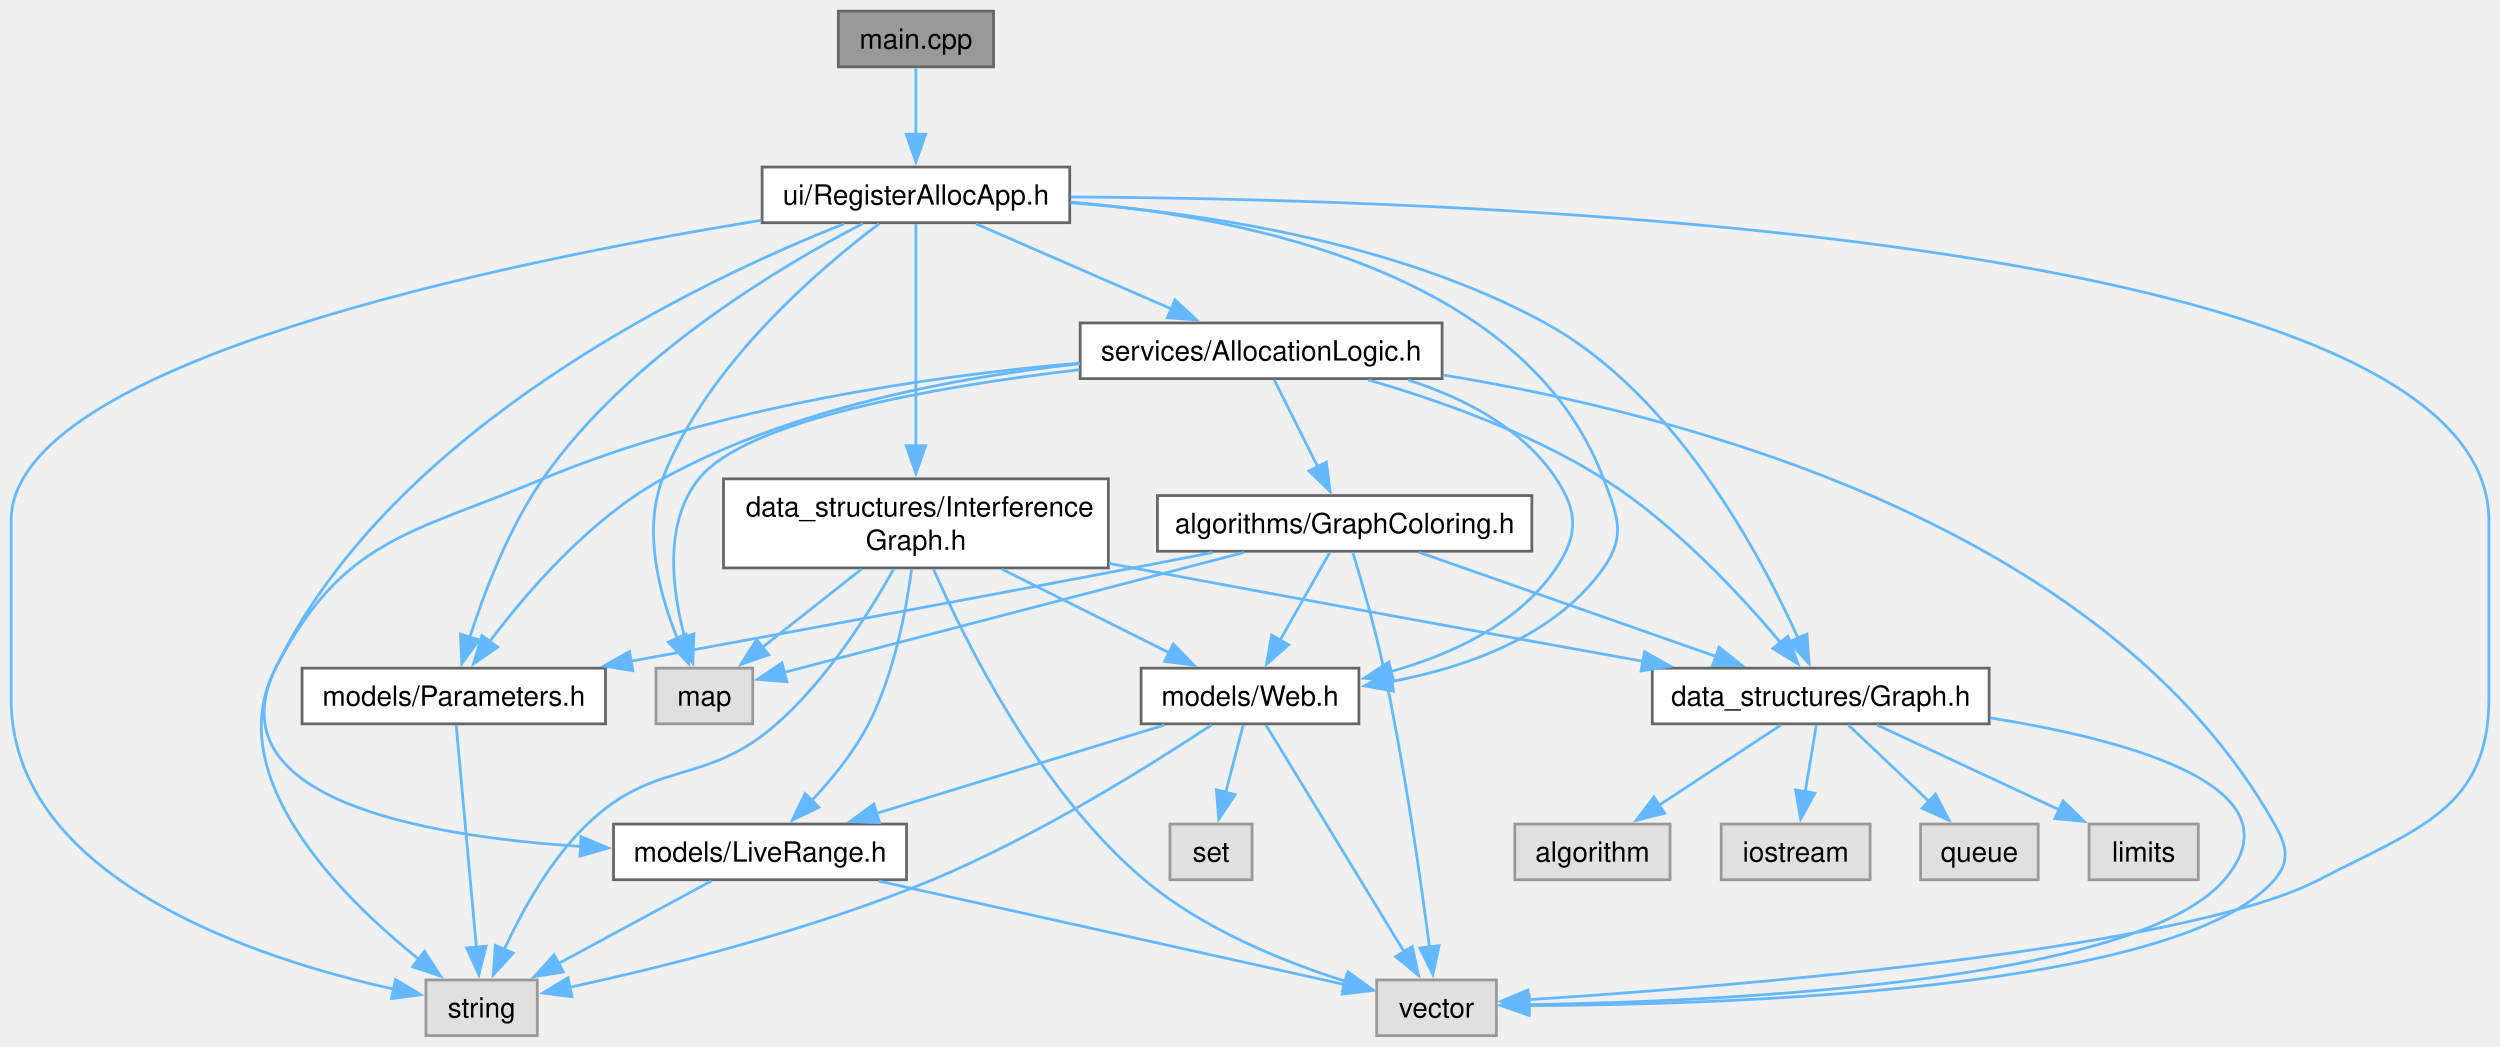
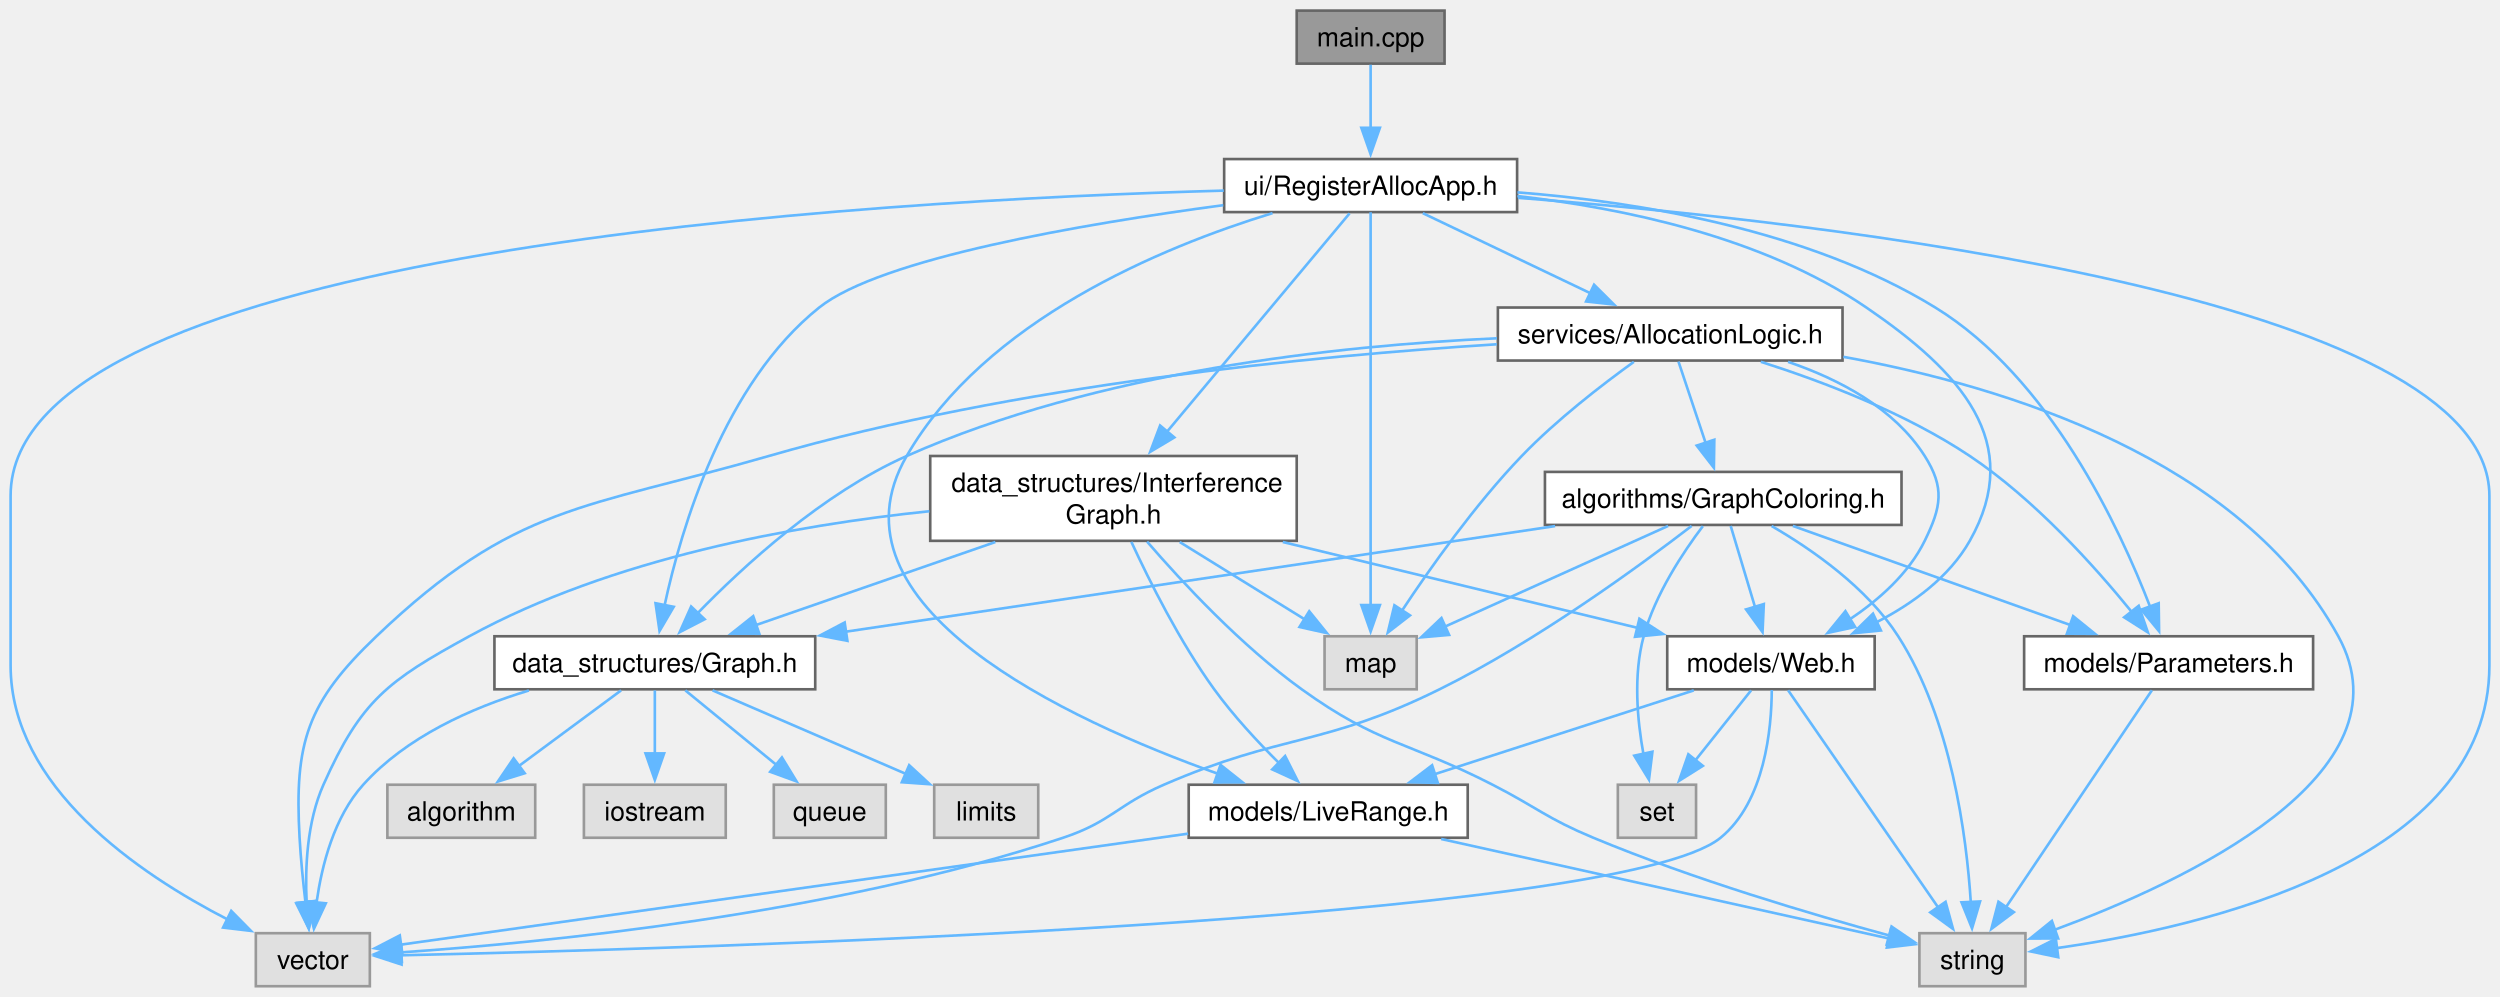
- <svg xmlns="http://www.w3.org/2000/svg" xmlns:xlink="http://www.w3.org/1999/xlink" width="898pt" height="376pt" viewBox="0.00 0.00 898.00 376.00">
+ <svg xmlns="http://www.w3.org/2000/svg" xmlns:xlink="http://www.w3.org/1999/xlink" width="943pt" height="376pt" viewBox="0.00 0.00 943.00 376.00">
  <g id="graph0" class="graph" transform="scale(1 1) rotate(0) translate(4 372)">
    <g id="Node000001" class="node">
      <g id="a_Node000001">
        <a xlink:title=" ">
-           <polygon fill="#999999" stroke="#666666" points="352.88,-368 297.12,-368 297.12,-348 352.88,-348 352.88,-368" />
-           <text text-anchor="middle" x="325" y="-354.5" font-family="Helvetica,sans-Serif" font-size="10.00">main.cpp</text>
+           <polygon fill="#999999" stroke="#666666" points="540.88,-368 485.12,-368 485.12,-348 540.88,-348 540.88,-368" />
+           <text text-anchor="middle" x="513" y="-354.5" font-family="Helvetica,sans-Serif" font-size="10.00">main.cpp</text>
        </a>
      </g>
    </g>
    <g id="Node000002" class="node">
      <g id="a_Node000002">
        <a xlink:href="RegisterAllocApp_8h.html" target="_top" xlink:title="Main application controller: CLI and batch-mode entry points.">
-           <polygon fill="white" stroke="#666666" points="380.25,-312 269.75,-312 269.75,-292 380.25,-292 380.25,-312" />
-           <text text-anchor="middle" x="325" y="-298.5" font-family="Helvetica,sans-Serif" font-size="10.00">ui/RegisterAllocApp.h</text>
+           <polygon fill="white" stroke="#666666" points="568.25,-312 457.75,-312 457.75,-292 568.25,-292 568.25,-312" />
+           <text text-anchor="middle" x="513" y="-298.5" font-family="Helvetica,sans-Serif" font-size="10.00">ui/RegisterAllocApp.h</text>
        </a>
      </g>
    </g>
    <g id="edge1_Node000001_Node000002" class="edge">
      <g id="a_edge1_Node000001_Node000002">
        <a xlink:title=" ">
-           <path fill="none" stroke="#63b8ff" d="M325,-347.59C325,-341.01 325,-331.96 325,-323.73" />
-           <polygon fill="#63b8ff" stroke="#63b8ff" points="328.5,-323.81 325,-313.81 321.5,-323.81 328.5,-323.81" />
+           <path fill="none" stroke="#63b8ff" d="M513,-347.59C513,-341.01 513,-331.96 513,-323.73" />
+           <polygon fill="#63b8ff" stroke="#63b8ff" points="516.5,-323.81 513,-313.81 509.5,-323.81 516.5,-323.81" />
        </a>
      </g>
    </g>
    <g id="Node000003" class="node">
      <g id="a_Node000003">
        <a xlink:title=" ">
-           <polygon fill="#e0e0e0" stroke="#999999" points="266.38,-132 231.62,-132 231.62,-112 266.38,-112 266.38,-132" />
-           <text text-anchor="middle" x="249" y="-118.5" font-family="Helvetica,sans-Serif" font-size="10.00">map</text>
+           <polygon fill="#e0e0e0" stroke="#999999" points="530.38,-132 495.62,-132 495.62,-112 530.38,-112 530.38,-132" />
+           <text text-anchor="middle" x="513" y="-118.5" font-family="Helvetica,sans-Serif" font-size="10.00">map</text>
        </a>
      </g>
    </g>
    <g id="edge2_Node000002_Node000003" class="edge">
      <g id="a_edge2_Node000002_Node000003">
        <a xlink:title=" ">
-           <path fill="none" stroke="#63b8ff" d="M311.84,-291.67C290.65,-275.73 249.74,-240.98 234,-200 226.77,-181.18 232.92,-158.37 239.39,-142.48" />
-           <polygon fill="#63b8ff" stroke="#63b8ff" points="242.44,-144.23 243.35,-133.68 236.06,-141.36 242.44,-144.23" />
+           <path fill="none" stroke="#63b8ff" d="M513,-291.93C513,-264.56 513,-182.31 513,-143.59" />
+           <polygon fill="#63b8ff" stroke="#63b8ff" points="516.5,-143.78 513,-133.78 509.5,-143.78 516.5,-143.78" />
        </a>
      </g>
    </g>
    <g id="Node000004" class="node">
      <g id="a_Node000004">
        <a xlink:title=" ">
-           <polygon fill="#e0e0e0" stroke="#999999" points="189,-20 149,-20 149,0 189,0 189,-20" />
-           <text text-anchor="middle" x="169" y="-6.5" font-family="Helvetica,sans-Serif" font-size="10.00">string</text>
+           <polygon fill="#e0e0e0" stroke="#999999" points="760,-20 720,-20 720,0 760,0 760,-20" />
+           <text text-anchor="middle" x="740" y="-6.5" font-family="Helvetica,sans-Serif" font-size="10.00">string</text>
        </a>
      </g>
    </g>
    <g id="edge3_Node000002_Node000004" class="edge">
      <g id="a_edge3_Node000002_Node000004">
        <a xlink:title=" ">
-           <path fill="none" stroke="#63b8ff" d="M269.5,-292.9C176.68,-277.77 0,-241.54 0,-185 0,-185 0,-185 0,-121 0,-56.16 88.47,-27.56 137.39,-16.71" />
-           <polygon fill="#63b8ff" stroke="#63b8ff" points="138.05,-20.14 147.13,-14.68 136.63,-13.29 138.05,-20.14" />
+           <path fill="none" stroke="#63b8ff" d="M568.6,-297.38C683.19,-288.41 935,-260.13 935,-185 935,-185 935,-185 935,-121 935,-46.95 827,-22.19 771.75,-14.37" />
+           <polygon fill="#63b8ff" stroke="#63b8ff" points="772.37,-10.93 762,-13.11 771.47,-17.87 772.37,-10.93" />
        </a>
      </g>
    </g>
    <g id="Node000005" class="node">
      <g id="a_Node000005">
        <a xlink:title=" ">
-           <polygon fill="#e0e0e0" stroke="#999999" points="533.5,-20 490.5,-20 490.5,0 533.5,0 533.5,-20" />
-           <text text-anchor="middle" x="512" y="-6.5" font-family="Helvetica,sans-Serif" font-size="10.00">vector</text>
+           <polygon fill="#e0e0e0" stroke="#999999" points="135.5,-20 92.5,-20 92.5,0 135.5,0 135.5,-20" />
+           <text text-anchor="middle" x="114" y="-6.5" font-family="Helvetica,sans-Serif" font-size="10.00">vector</text>
        </a>
      </g>
    </g>
    <g id="edge4_Node000002_Node000005" class="edge">
      <g id="a_edge4_Node000002_Node000005">
        <a xlink:title=" ">
-           <path fill="none" stroke="#63b8ff" d="M380.72,-301.26C523.26,-300.43 890,-288.27 890,-185 890,-185 890,-185 890,-121 890,-81.38 864.16,-74.26 829,-56 779.92,-30.51 615.61,-17.46 544.86,-12.91" />
-           <polygon fill="#63b8ff" stroke="#63b8ff" points="545.27,-9.43 535.07,-12.3 544.84,-16.41 545.27,-9.43" />
+           <path fill="none" stroke="#63b8ff" d="M457.61,-300.1C324.96,-296.45 0,-278.02 0,-185 0,-185 0,-185 0,-121 0,-75.14 48.37,-42.35 82.09,-25.06" />
+           <polygon fill="#63b8ff" stroke="#63b8ff" points="83.22,-28.41 90.66,-20.87 80.14,-22.12 83.22,-28.41" />
        </a>
      </g>
    </g>
    <g id="Node000006" class="node">
      <g id="a_Node000006">
        <a xlink:href="Graph_8h.html" target="_top" xlink:title=" ">
-           <polygon fill="white" stroke="#666666" points="710.5,-132 589.5,-132 589.5,-112 710.5,-112 710.5,-132" />
-           <text text-anchor="middle" x="650" y="-118.5" font-family="Helvetica,sans-Serif" font-size="10.00">data_structures/Graph.h</text>
+           <polygon fill="white" stroke="#666666" points="303.5,-132 182.5,-132 182.5,-112 303.5,-112 303.5,-132" />
+           <text text-anchor="middle" x="243" y="-118.5" font-family="Helvetica,sans-Serif" font-size="10.00">data_structures/Graph.h</text>
        </a>
      </g>
    </g>
    <g id="edge5_Node000002_Node000006" class="edge">
      <g id="a_edge5_Node000002_Node000006">
        <a xlink:title=" ">
-           <path fill="none" stroke="#63b8ff" d="M380.64,-299.15C428.43,-295.49 497.81,-285.06 551,-256 597.38,-230.66 628.16,-173.24 641.86,-142.8" />
-           <polygon fill="#63b8ff" stroke="#63b8ff" points="645.06,-144.21 645.81,-133.64 638.64,-141.44 645.06,-144.21" />
+           <path fill="none" stroke="#63b8ff" d="M457.43,-294.61C404.05,-287.49 328.17,-274.5 305,-256 269.12,-227.35 253.03,-173.11 246.65,-143.52" />
+           <polygon fill="#63b8ff" stroke="#63b8ff" points="250.13,-143.11 244.77,-133.98 243.27,-144.46 250.13,-143.11" />
        </a>
      </g>
    </g>
    <g id="Node000011" class="node">
      <g id="a_Node000011">
        <a xlink:href="InterferenceGraph_8h.html" target="_top" xlink:title="Builds live webs and the interference graph from parsed live ranges.">
-           <polygon fill="white" stroke="#666666" points="394.12,-200 255.88,-200 255.88,-168 394.12,-168 394.12,-200" />
-           <text text-anchor="start" x="263.88" y="-186.5" font-family="Helvetica,sans-Serif" font-size="10.00">data_structures/Interference</text>
-           <text text-anchor="middle" x="325" y="-174.5" font-family="Helvetica,sans-Serif" font-size="10.00">Graph.h</text>
+           <polygon fill="white" stroke="#666666" points="485.12,-200 346.88,-200 346.88,-168 485.12,-168 485.12,-200" />
+           <text text-anchor="start" x="354.88" y="-186.5" font-family="Helvetica,sans-Serif" font-size="10.00">data_structures/Interference</text>
+           <text text-anchor="middle" x="416" y="-174.5" font-family="Helvetica,sans-Serif" font-size="10.00">Graph.h</text>
        </a>
      </g>
    </g>
    <g id="edge11_Node000002_Node000011" class="edge">
      <g id="a_edge11_Node000002_Node000011">
        <a xlink:title=" ">
-           <path fill="none" stroke="#63b8ff" d="M325,-291.51C325,-274.3 325,-237.39 325,-211.88" />
-           <polygon fill="#63b8ff" stroke="#63b8ff" points="328.5,-211.93 325,-201.93 321.5,-211.93 328.5,-211.93" />
+           <path fill="none" stroke="#63b8ff" d="M505.06,-291.51C490.15,-273.68 457.54,-234.68 436.19,-209.15" />
+           <polygon fill="#63b8ff" stroke="#63b8ff" points="438.96,-207 429.86,-201.57 433.59,-211.49 438.96,-207" />
        </a>
      </g>
    </g>
    <g id="Node000012" class="node">
      <g id="a_Node000012">
        <a xlink:href="LiveRange_8h.html" target="_top" xlink:title="Data model for a single live range of a variable.">
-           <polygon fill="white" stroke="#666666" points="321.62,-76 216.38,-76 216.38,-56 321.62,-56 321.62,-76" />
-           <text text-anchor="middle" x="269" y="-62.5" font-family="Helvetica,sans-Serif" font-size="10.00">models/LiveRange.h</text>
+           <polygon fill="white" stroke="#666666" points="549.62,-76 444.38,-76 444.38,-56 549.62,-56 549.62,-76" />
+           <text text-anchor="middle" x="497" y="-62.5" font-family="Helvetica,sans-Serif" font-size="10.00">models/LiveRange.h</text>
        </a>
      </g>
    </g>
    <g id="edge24_Node000002_Node000012" class="edge">
      <g id="a_edge24_Node000002_Node000012">
        <a xlink:title=" ">
-           <path fill="none" stroke="#63b8ff" d="M299.2,-291.61C248.46,-271.53 136.99,-219.02 95,-132 72.57,-85.51 146.22,-71.74 204.57,-67.96" />
-           <polygon fill="#63b8ff" stroke="#63b8ff" points="204.7,-71.46 214.49,-67.41 204.31,-64.47 204.7,-71.46" />
+           <path fill="none" stroke="#63b8ff" d="M476,-291.61C434.02,-278.75 367.56,-251.19 338,-200 305.45,-143.64 398.24,-100.54 455.52,-80.09" />
+           <polygon fill="#63b8ff" stroke="#63b8ff" points="456.38,-83.49 464.68,-76.91 454.09,-76.88 456.38,-83.49" />
        </a>
      </g>
    </g>
    <g id="Node000013" class="node">
      <g id="a_Node000013">
        <a xlink:href="Web_8h.html" target="_top" xlink:title="Data model for a live web (merged live ranges of a variable).">
-           <polygon fill="white" stroke="#666666" points="484.12,-132 405.88,-132 405.88,-112 484.12,-112 484.12,-132" />
-           <text text-anchor="middle" x="445" y="-118.5" font-family="Helvetica,sans-Serif" font-size="10.00">models/Web.h</text>
+           <polygon fill="white" stroke="#666666" points="703.12,-132 624.88,-132 624.88,-112 703.12,-112 703.12,-132" />
+           <text text-anchor="middle" x="664" y="-118.5" font-family="Helvetica,sans-Serif" font-size="10.00">models/Web.h</text>
        </a>
      </g>
    </g>
    <g id="edge27_Node000002_Node000013" class="edge">
      <g id="a_edge27_Node000002_Node000013">
        <a xlink:title=" ">
-           <path fill="none" stroke="#63b8ff" d="M380.52,-299.42C444.47,-294.07 544.3,-273.73 572,-200 577,-186.69 580.21,-179.62 572,-168 554.74,-143.57 523.03,-132.32 495.62,-127.17" />
-           <polygon fill="#63b8ff" stroke="#63b8ff" points="496.51,-123.77 486.07,-125.62 495.38,-130.68 496.51,-123.77" />
+           <path fill="none" stroke="#63b8ff" d="M568.35,-298.04C607.97,-293.59 660.98,-282.65 700,-256 735.32,-231.87 760.08,-205.23 739,-168 731.25,-154.31 717.49,-144.33 703.85,-137.3" />
+           <polygon fill="#63b8ff" stroke="#63b8ff" points="705.47,-134.19 694.92,-133.13 702.5,-140.53 705.47,-134.19" />
        </a>
      </g>
    </g>
    <g id="Node000015" class="node">
      <g id="a_Node000015">
        <a xlink:href="Parameters_8h.html" target="_top" xlink:title="Configuration parameters parsed from the registers/config input file.">
-           <polygon fill="white" stroke="#666666" points="213.5,-132 104.5,-132 104.5,-112 213.5,-112 213.5,-132" />
-           <text text-anchor="middle" x="159" y="-118.5" font-family="Helvetica,sans-Serif" font-size="10.00">models/Parameters.h</text>
+           <polygon fill="white" stroke="#666666" points="868.5,-132 759.5,-132 759.5,-112 868.5,-112 868.5,-132" />
+           <text text-anchor="middle" x="814" y="-118.5" font-family="Helvetica,sans-Serif" font-size="10.00">models/Parameters.h</text>
        </a>
      </g>
    </g>
    <g id="edge25_Node000002_Node000015" class="edge">
      <g id="a_edge25_Node000002_Node000015">
        <a xlink:title=" ">
-           <path fill="none" stroke="#63b8ff" d="M305.94,-291.73C276.81,-276.59 221.4,-243.79 191,-200 178.76,-182.37 169.97,-159.35 164.73,-143.08" />
-           <polygon fill="#63b8ff" stroke="#63b8ff" points="168.11,-142.17 161.86,-133.61 161.41,-144.2 168.11,-142.17" />
+           <path fill="none" stroke="#63b8ff" d="M568.38,-299.44C613.74,-295.89 678.02,-285.49 726,-256 769.11,-229.51 795.51,-173.07 807.1,-142.93" />
+           <polygon fill="#63b8ff" stroke="#63b8ff" points="810.26,-144.47 810.41,-133.88 803.69,-142.06 810.26,-144.47" />
        </a>
      </g>
    </g>
    <g id="Node000016" class="node">
      <g id="a_Node000016">
        <a xlink:href="AllocationLogic_8h.html" target="_top" xlink:title="Orchestration layer: runs the selected algorithm and writes output.">
-           <polygon fill="white" stroke="#666666" points="514,-256 384,-256 384,-236 514,-236 514,-256" />
-           <text text-anchor="middle" x="449" y="-242.5" font-family="Helvetica,sans-Serif" font-size="10.00">services/AllocationLogic.h</text>
+           <polygon fill="white" stroke="#666666" points="691,-256 561,-256 561,-236 691,-236 691,-256" />
+           <text text-anchor="middle" x="626" y="-242.5" font-family="Helvetica,sans-Serif" font-size="10.00">services/AllocationLogic.h</text>
        </a>
      </g>
    </g>
    <g id="edge28_Node000002_Node000016" class="edge">
      <g id="a_edge28_Node000002_Node000016">
        <a xlink:title=" ">
-           <path fill="none" stroke="#63b8ff" d="M346.6,-291.59C365.95,-283.17 394.6,-270.69 416.68,-261.07" />
-           <polygon fill="#63b8ff" stroke="#63b8ff" points="418.07,-264.29 425.84,-257.08 415.28,-257.87 418.07,-264.29" />
+           <path fill="none" stroke="#63b8ff" d="M532.68,-291.59C550.16,-283.24 575.95,-270.92 596,-261.34" />
+           <polygon fill="#63b8ff" stroke="#63b8ff" points="597.28,-264.6 604.8,-257.13 594.27,-258.29 597.28,-264.6" />
        </a>
      </g>
    </g>
    <g id="edge7_Node000006_Node000005" class="edge">
      <g id="a_edge7_Node000006_Node000005">
        <a xlink:title=" ">
-           <path fill="none" stroke="#63b8ff" d="M710.9,-114.14C762.21,-105.93 823.12,-88.94 795,-56 763.16,-18.7 612.5,-12.16 544.93,-11.13" />
-           <polygon fill="#63b8ff" stroke="#63b8ff" points="545.26,-7.63 535.21,-11.01 545.17,-14.63 545.26,-7.63" />
+           <path fill="none" stroke="#63b8ff" d="M195.5,-111.55C173.73,-104.97 149.23,-94.01 133,-76 122.03,-63.83 117.38,-45.65 115.41,-31.61" />
+           <polygon fill="#63b8ff" stroke="#63b8ff" points="118.89,-31.27 114.41,-21.67 111.93,-31.98 118.89,-31.27" />
        </a>
      </g>
    </g>
    <g id="Node000007" class="node">
      <g id="a_Node000007">
        <a xlink:title=" ">
-           <polygon fill="#e0e0e0" stroke="#999999" points="667.75,-76 614.25,-76 614.25,-56 667.75,-56 667.75,-76" />
-           <text text-anchor="middle" x="641" y="-62.5" font-family="Helvetica,sans-Serif" font-size="10.00">iostream</text>
+           <polygon fill="#e0e0e0" stroke="#999999" points="269.75,-76 216.25,-76 216.25,-56 269.75,-56 269.75,-76" />
+           <text text-anchor="middle" x="243" y="-62.5" font-family="Helvetica,sans-Serif" font-size="10.00">iostream</text>
        </a>
      </g>
    </g>
    <g id="edge6_Node000006_Node000007" class="edge">
      <g id="a_edge6_Node000006_Node000007">
        <a xlink:title=" ">
-           <path fill="none" stroke="#63b8ff" d="M648.43,-111.59C647.32,-104.93 645.79,-95.75 644.41,-87.44" />
-           <polygon fill="#63b8ff" stroke="#63b8ff" points="647.89,-87.08 642.8,-77.79 640.99,-88.23 647.89,-87.08" />
+           <path fill="none" stroke="#63b8ff" d="M243,-111.59C243,-105.01 243,-95.96 243,-87.73" />
+           <polygon fill="#63b8ff" stroke="#63b8ff" points="246.5,-87.81 243,-77.81 239.5,-87.81 246.5,-87.81" />
        </a>
      </g>
    </g>
    <g id="Node000008" class="node">
      <g id="a_Node000008">
        <a xlink:title=" ">
-           <polygon fill="#e0e0e0" stroke="#999999" points="728.12,-76 685.88,-76 685.88,-56 728.12,-56 728.12,-76" />
-           <text text-anchor="middle" x="707" y="-62.5" font-family="Helvetica,sans-Serif" font-size="10.00">queue</text>
+           <polygon fill="#e0e0e0" stroke="#999999" points="330.12,-76 287.88,-76 287.88,-56 330.12,-56 330.12,-76" />
+           <text text-anchor="middle" x="309" y="-62.5" font-family="Helvetica,sans-Serif" font-size="10.00">queue</text>
        </a>
      </g>
    </g>
    <g id="edge8_Node000006_Node000008" class="edge">
      <g id="a_edge8_Node000006_Node000008">
        <a xlink:title=" ">
-           <path fill="none" stroke="#63b8ff" d="M659.93,-111.59C667.94,-104.01 679.42,-93.13 689.03,-84.02" />
-           <polygon fill="#63b8ff" stroke="#63b8ff" points="691.23,-86.76 696.09,-77.34 686.42,-81.68 691.23,-86.76" />
+           <path fill="none" stroke="#63b8ff" d="M254.5,-111.59C263.96,-103.85 277.6,-92.69 288.87,-83.47" />
+           <polygon fill="#63b8ff" stroke="#63b8ff" points="290.94,-86.3 296.46,-77.26 286.51,-80.88 290.94,-86.3" />
        </a>
      </g>
    </g>
    <g id="Node000009" class="node">
      <g id="a_Node000009">
        <a xlink:title=" ">
-           <polygon fill="#e0e0e0" stroke="#999999" points="785.62,-76 746.38,-76 746.38,-56 785.62,-56 785.62,-76" />
-           <text text-anchor="middle" x="766" y="-62.5" font-family="Helvetica,sans-Serif" font-size="10.00">limits</text>
+           <polygon fill="#e0e0e0" stroke="#999999" points="387.62,-76 348.38,-76 348.38,-56 387.62,-56 387.62,-76" />
+           <text text-anchor="middle" x="368" y="-62.5" font-family="Helvetica,sans-Serif" font-size="10.00">limits</text>
        </a>
      </g>
    </g>
    <g id="edge9_Node000006_Node000009" class="edge">
      <g id="a_edge9_Node000006_Node000009">
        <a xlink:title=" ">
-           <path fill="none" stroke="#63b8ff" d="M670.21,-111.59C688.34,-103.15 715.19,-90.65 735.86,-81.03" />
-           <polygon fill="#63b8ff" stroke="#63b8ff" points="737.07,-84.33 744.65,-76.94 734.11,-77.98 737.07,-84.33" />
+           <path fill="none" stroke="#63b8ff" d="M264.77,-111.59C284.97,-102.87 315.22,-89.8 337.76,-80.06" />
+           <polygon fill="#63b8ff" stroke="#63b8ff" points="338.94,-83.37 346.73,-76.19 336.17,-76.94 338.94,-83.37" />
        </a>
      </g>
    </g>
    <g id="Node000010" class="node">
      <g id="a_Node000010">
        <a xlink:title=" ">
-           <polygon fill="#e0e0e0" stroke="#999999" points="595.88,-76 540.12,-76 540.12,-56 595.88,-56 595.88,-76" />
-           <text text-anchor="middle" x="568" y="-62.5" font-family="Helvetica,sans-Serif" font-size="10.00">algorithm</text>
+           <polygon fill="#e0e0e0" stroke="#999999" points="197.88,-76 142.12,-76 142.12,-56 197.88,-56 197.88,-76" />
+           <text text-anchor="middle" x="170" y="-62.5" font-family="Helvetica,sans-Serif" font-size="10.00">algorithm</text>
        </a>
      </g>
    </g>
    <g id="edge10_Node000006_Node000010" class="edge">
      <g id="a_edge10_Node000006_Node000010">
        <a xlink:title=" ">
-           <path fill="none" stroke="#63b8ff" d="M635.72,-111.59C623.56,-103.59 605.86,-91.93 591.6,-82.54" />
-           <polygon fill="#63b8ff" stroke="#63b8ff" points="593.94,-79.89 583.66,-77.31 590.09,-85.73 593.94,-79.89" />
+           <path fill="none" stroke="#63b8ff" d="M230.28,-111.59C219.61,-103.7 204.12,-92.24 191.52,-82.92" />
+           <polygon fill="#63b8ff" stroke="#63b8ff" points="193.91,-80.33 183.79,-77.2 189.74,-85.96 193.91,-80.33" />
        </a>
      </g>
    </g>
    <g id="edge12_Node000011_Node000003" class="edge">
      <g id="a_edge12_Node000011_Node000003">
        <a xlink:title=" ">
-           <path fill="none" stroke="#63b8ff" d="M305.43,-167.55C294.54,-158.95 281,-148.26 269.9,-139.5" />
-           <polygon fill="#63b8ff" stroke="#63b8ff" points="272.12,-136.8 262.1,-133.35 267.78,-142.29 272.12,-136.8" />
+           <path fill="none" stroke="#63b8ff" d="M440.98,-167.55C455.43,-158.61 473.57,-147.39 488.02,-138.45" />
+           <polygon fill="#63b8ff" stroke="#63b8ff" points="489.84,-141.44 496.5,-133.2 486.16,-135.49 489.84,-141.44" />
        </a>
      </g>
    </g>
    <g id="edge13_Node000011_Node000004" class="edge">
      <g id="a_edge13_Node000011_Node000004">
        <a xlink:title=" ">
-           <path fill="none" stroke="#63b8ff" d="M316.98,-167.55C308.3,-151.99 293.22,-128.04 275,-112 249.34,-89.4 231.68,-99.67 207,-76 193.73,-63.28 183.57,-44.92 177.11,-30.96" />
-           <polygon fill="#63b8ff" stroke="#63b8ff" points="180.36,-29.65 173.17,-21.87 173.94,-32.43 180.36,-29.65" />
+           <path fill="none" stroke="#63b8ff" d="M428.67,-167.7C442.02,-152.26 464.23,-128.41 487,-112 516.02,-91.08 527.17,-92.33 559,-76 575.98,-67.29 579.38,-63.34 597,-56 634.54,-40.36 679.53,-27.05 708.89,-19.05" />
+           <polygon fill="#63b8ff" stroke="#63b8ff" points="709.49,-22.51 718.24,-16.54 707.67,-15.75 709.49,-22.51" />
        </a>
      </g>
    </g>
    <g id="edge14_Node000011_Node000005" class="edge">
      <g id="a_edge14_Node000011_Node000005">
        <a xlink:title=" ">
-           <path fill="none" stroke="#63b8ff" d="M331.3,-167.62C342.75,-141.4 369.3,-87.83 407,-56 428.03,-38.24 457.13,-26.51 479.36,-19.49" />
-           <polygon fill="#63b8ff" stroke="#63b8ff" points="480.24,-22.88 488.83,-16.68 478.24,-16.17 480.24,-22.88" />
+           <path fill="none" stroke="#63b8ff" d="M346.57,-179.17C295.83,-173.9 226.79,-161.43 173,-132 142.4,-115.26 132.19,-107.87 118,-76 111.8,-62.07 111.02,-44.77 111.67,-31.52" />
+           <polygon fill="#63b8ff" stroke="#63b8ff" points="115.14,-32.07 112.48,-21.81 108.16,-31.49 115.14,-32.07" />
        </a>
      </g>
    </g>
    <g id="edge15_Node000011_Node000006" class="edge">
      <g id="a_edge15_Node000011_Node000006">
        <a xlink:title=" ">
-           <path fill="none" stroke="#63b8ff" d="M394.32,-169.63C397.25,-169.08 400.15,-168.53 403,-168 465.2,-156.35 536.3,-143.44 586.19,-134.45" />
-           <polygon fill="#63b8ff" stroke="#63b8ff" points="586.74,-137.91 595.96,-132.69 585.5,-131.02 586.74,-137.91" />
+           <path fill="none" stroke="#63b8ff" d="M371.45,-167.55C343.5,-157.86 307.85,-145.49 281.2,-136.25" />
+           <polygon fill="#63b8ff" stroke="#63b8ff" points="282.41,-132.96 271.81,-132.99 280.11,-139.58 282.41,-132.96" />
        </a>
      </g>
    </g>
    <g id="edge16_Node000011_Node000012" class="edge">
      <g id="a_edge16_Node000011_Node000012">
        <a xlink:title=" ">
-           <path fill="none" stroke="#63b8ff" d="M323.46,-167.58C321.48,-152.68 317.15,-129.81 308,-112 302.78,-101.84 294.81,-92.08 287.43,-84.25" />
-           <polygon fill="#63b8ff" stroke="#63b8ff" points="290.13,-82.01 280.59,-77.4 285.18,-86.95 290.13,-82.01" />
+           <path fill="none" stroke="#63b8ff" d="M422.74,-167.62C429.6,-152.74 441.04,-129.89 454,-112 461.17,-102.1 470.4,-92.17 478.46,-84.16" />
+           <polygon fill="#63b8ff" stroke="#63b8ff" points="480.74,-86.83 485.52,-77.37 475.89,-81.78 480.74,-86.83" />
        </a>
      </g>
    </g>
    <g id="edge19_Node000011_Node000013" class="edge">
      <g id="a_edge19_Node000011_Node000013">
        <a xlink:title=" ">
-           <path fill="none" stroke="#63b8ff" d="M355.9,-167.55C374.39,-158.3 397.75,-146.63 415.9,-137.55" />
-           <polygon fill="#63b8ff" stroke="#63b8ff" points="417.45,-140.69 424.83,-133.08 414.32,-134.43 417.45,-140.69" />
+           <path fill="none" stroke="#63b8ff" d="M479.87,-167.55C521.53,-157.47 575.16,-144.49 613.78,-135.15" />
+           <polygon fill="#63b8ff" stroke="#63b8ff" points="614.38,-138.61 623.28,-132.85 612.73,-131.8 614.38,-138.61" />
        </a>
      </g>
    </g>
    <g id="edge17_Node000012_Node000004" class="edge">
      <g id="a_edge17_Node000012_Node000004">
        <a xlink:title=" ">
-           <path fill="none" stroke="#63b8ff" d="M251.58,-55.59C236.33,-47.36 213.92,-35.26 196.29,-25.74" />
-           <polygon fill="#63b8ff" stroke="#63b8ff" points="198.35,-22.87 187.89,-21.2 195.02,-29.03 198.35,-22.87" />
+           <path fill="none" stroke="#63b8ff" d="M539.61,-55.53C587.88,-44.8 665.43,-27.57 708.53,-17.99" />
+           <polygon fill="#63b8ff" stroke="#63b8ff" points="709.24,-21.42 718.25,-15.83 707.73,-14.59 709.24,-21.42" />
        </a>
      </g>
    </g>
    <g id="edge18_Node000012_Node000005" class="edge">
      <g id="a_edge18_Node000012_Node000005">
        <a xlink:title=" ">
-           <path fill="none" stroke="#63b8ff" d="M311.61,-55.53C359.36,-44.92 435.76,-27.94 479.13,-18.31" />
-           <polygon fill="#63b8ff" stroke="#63b8ff" points="479.69,-21.76 488.7,-16.18 478.18,-14.93 479.69,-21.76" />
+           <path fill="none" stroke="#63b8ff" d="M444.15,-57.55C363.81,-46.22 213.3,-25 146.91,-15.64" />
+           <polygon fill="#63b8ff" stroke="#63b8ff" points="147.78,-12.23 137.39,-14.3 146.8,-19.16 147.78,-12.23" />
        </a>
      </g>
    </g>
    <g id="edge20_Node000013_Node000004" class="edge">
      <g id="a_edge20_Node000013_Node000004">
        <a xlink:title=" ">
-           <path fill="none" stroke="#63b8ff" d="M431.18,-111.61C410.29,-97.78 369.07,-71.85 331,-56 287.13,-37.73 233.54,-24.5 200.33,-17.29" />
-           <polygon fill="#63b8ff" stroke="#63b8ff" points="201.48,-13.95 190.97,-15.3 200.03,-20.8 201.48,-13.95" />
+           <path fill="none" stroke="#63b8ff" d="M670.48,-111.62C682.99,-93.52 710.67,-53.45 727.08,-29.7" />
+           <polygon fill="#63b8ff" stroke="#63b8ff" points="729.87,-31.82 732.68,-21.6 724.11,-27.84 729.87,-31.82" />
        </a>
      </g>
    </g>
    <g id="edge22_Node000013_Node000005" class="edge">
      <g id="a_edge22_Node000013_Node000005">
        <a xlink:title=" ">
-           <path fill="none" stroke="#63b8ff" d="M450.71,-111.62C461.69,-93.6 485.92,-53.81 500.41,-30.02" />
-           <polygon fill="#63b8ff" stroke="#63b8ff" points="503.3,-32.01 505.51,-21.65 497.32,-28.37 503.3,-32.01" />
+           <path fill="none" stroke="#63b8ff" d="M664.31,-111.72C664.24,-97.28 661.75,-69.69 645,-56 606.47,-24.49 257.54,-14.16 147.25,-11.66" />
+           <polygon fill="#63b8ff" stroke="#63b8ff" points="147.47,-8.17 137.4,-11.45 147.32,-15.17 147.47,-8.17" />
        </a>
      </g>
    </g>
    <g id="edge23_Node000013_Node000012" class="edge">
      <g id="a_edge23_Node000013_Node000012">
        <a xlink:title=" ">
-           <path fill="none" stroke="#63b8ff" d="M414.34,-111.59C385.62,-102.78 342.47,-89.54 310.64,-79.78" />
-           <polygon fill="#63b8ff" stroke="#63b8ff" points="311.93,-76.51 301.34,-76.92 309.88,-83.2 311.93,-76.51" />
+           <path fill="none" stroke="#63b8ff" d="M634.91,-111.59C607.78,-102.82 567.07,-89.66 536.91,-79.9" />
+           <polygon fill="#63b8ff" stroke="#63b8ff" points="538.35,-76.69 527.76,-76.95 536.19,-83.35 538.35,-76.69" />
        </a>
      </g>
    </g>
    <g id="Node000014" class="node">
      <g id="a_Node000014">
        <a xlink:title=" ">
-           <polygon fill="#e0e0e0" stroke="#999999" points="445.75,-76 416.25,-76 416.25,-56 445.75,-56 445.75,-76" />
-           <text text-anchor="middle" x="431" y="-62.5" font-family="Helvetica,sans-Serif" font-size="10.00">set</text>
+           <polygon fill="#e0e0e0" stroke="#999999" points="635.75,-76 606.25,-76 606.25,-56 635.75,-56 635.75,-76" />
+           <text text-anchor="middle" x="621" y="-62.5" font-family="Helvetica,sans-Serif" font-size="10.00">set</text>
        </a>
      </g>
    </g>
    <g id="edge21_Node000013_Node000014" class="edge">
      <g id="a_edge21_Node000013_Node000014">
        <a xlink:title=" ">
-           <path fill="none" stroke="#63b8ff" d="M442.56,-111.59C440.83,-104.93 438.45,-95.75 436.3,-87.44" />
-           <polygon fill="#63b8ff" stroke="#63b8ff" points="439.69,-86.56 433.79,-77.76 432.91,-88.32 439.69,-86.56" />
+           <path fill="none" stroke="#63b8ff" d="M656.51,-111.59C650.71,-104.32 642.51,-94.02 635.45,-85.15" />
+           <polygon fill="#63b8ff" stroke="#63b8ff" points="638.31,-83.12 629.35,-77.48 632.84,-87.49 638.31,-83.12" />
        </a>
      </g>
    </g>
    <g id="edge26_Node000015_Node000004" class="edge">
      <g id="a_edge26_Node000015_Node000004">
        <a xlink:title=" ">
-           <path fill="none" stroke="#63b8ff" d="M159.85,-111.62C161.45,-94.01 164.95,-55.59 167.12,-31.65" />
-           <polygon fill="#63b8ff" stroke="#63b8ff" points="170.59,-32.14 168.01,-21.86 163.62,-31.5 170.59,-32.14" />
+           <path fill="none" stroke="#63b8ff" d="M807.69,-111.62C795.51,-93.52 768.56,-53.45 752.58,-29.7" />
+           <polygon fill="#63b8ff" stroke="#63b8ff" points="755.62,-27.95 747.14,-21.61 749.82,-31.86 755.62,-27.95" />
        </a>
      </g>
    </g>
    <g id="edge29_Node000016_Node000003" class="edge">
      <g id="a_edge29_Node000016_Node000003">
        <a xlink:title=" ">
-           <path fill="none" stroke="#63b8ff" d="M383.75,-239.21C331.42,-233.06 264,-221.2 247,-200 234.35,-184.22 237.35,-160.2 241.92,-143.19" />
-           <polygon fill="#63b8ff" stroke="#63b8ff" points="245.24,-144.29 244.87,-133.71 238.56,-142.21 245.24,-144.29" />
+           <path fill="none" stroke="#63b8ff" d="M612.29,-235.52C600.42,-226.97 583.14,-213.67 570,-200 552.42,-181.7 535.54,-157.86 524.78,-141.59" />
+           <polygon fill="#63b8ff" stroke="#63b8ff" points="527.84,-139.88 519.47,-133.39 521.97,-143.69 527.84,-139.88" />
        </a>
      </g>
    </g>
    <g id="edge30_Node000016_Node000004" class="edge">
      <g id="a_edge30_Node000016_Node000004">
        <a xlink:title=" ">
-           <path fill="none" stroke="#63b8ff" d="M383.7,-241.59C330.17,-236.94 253.33,-225.95 191,-200 142.73,-179.9 119.02,-178.44 95,-132 74.98,-93.29 118.02,-50.27 146.48,-27.4" />
-           <polygon fill="#63b8ff" stroke="#63b8ff" points="148.5,-30.26 154.27,-21.38 144.22,-24.73 148.5,-30.26" />
+           <path fill="none" stroke="#63b8ff" d="M691.31,-237.4C752.97,-226.23 841.29,-198.82 878,-132 906.68,-79.79 819.89,-39.31 770.97,-21.27" />
+           <polygon fill="#63b8ff" stroke="#63b8ff" points="772.32,-18.03 761.73,-17.97 769.97,-24.63 772.32,-18.03" />
        </a>
      </g>
    </g>
    <g id="edge31_Node000016_Node000005" class="edge">
      <g id="a_edge31_Node000016_Node000005">
        <a xlink:title=" ">
-           <path fill="none" stroke="#63b8ff" d="M514.26,-237.32C601.54,-223.05 752.32,-183.36 813,-76 817.37,-68.26 818.8,-62.73 813,-56 778.69,-16.17 615.85,-11.07 545.03,-10.78" />
-           <polygon fill="#63b8ff" stroke="#63b8ff" points="545.22,-7.28 535.22,-10.77 545.22,-14.28 545.22,-7.28" />
-         </a>
-       </g>
-     </g>
-     <g id="edge38_Node000016_Node000006" class="edge">
-       <g id="a_edge38_Node000016_Node000006">
-         <a xlink:title=" ">
-           <path fill="none" stroke="#63b8ff" d="M487.52,-235.52C512.8,-228.22 545.88,-216.55 572,-200 597.5,-183.84 621.34,-158.15 635.8,-140.93" />
-           <polygon fill="#63b8ff" stroke="#63b8ff" points="638.23,-143.49 641.85,-133.53 632.81,-139.06 638.23,-143.49" />
-         </a>
-       </g>
-     </g>
-     <g id="edge40_Node000016_Node000013" class="edge">
-       <g id="a_edge40_Node000016_Node000013">
-         <a xlink:title=" ">
-           <path fill="none" stroke="#63b8ff" d="M501.82,-235.5C521.97,-229.03 542.97,-218.17 555,-200 562.85,-188.14 562.93,-179.81 555,-168 541.62,-148.07 517.68,-136.96 495.55,-130.77" />
-           <polygon fill="#63b8ff" stroke="#63b8ff" points="496.56,-127.42 486.01,-128.4 494.87,-134.21 496.56,-127.42" />
-         </a>
-       </g>
-     </g>
-     <g id="edge39_Node000016_Node000015" class="edge">
-       <g id="a_edge39_Node000016_Node000015">
-         <a xlink:title=" ">
-           <path fill="none" stroke="#63b8ff" d="M383.95,-241.34C339.42,-236.52 280.29,-225.43 234,-200 207.9,-185.66 185.2,-159.28 171.8,-141.44" />
-           <polygon fill="#63b8ff" stroke="#63b8ff" points="174.78,-139.58 166.08,-133.54 169.11,-143.69 174.78,-139.58" />
+           <path fill="none" stroke="#63b8ff" d="M560.59,-242.14C491.24,-237.77 379.1,-226.89 286,-200 216.45,-179.92 190.38,-181.97 138,-132 111.84,-107.05 107,-92.1 109,-56 109.45,-47.96 110.34,-39.15 111.24,-31.47" />
+           <polygon fill="#63b8ff" stroke="#63b8ff" points="114.68,-32.15 112.47,-21.78 107.74,-31.26 114.68,-32.15" />
+         </a>
+       </g>
+     </g>
+     <g id="edge40_Node000016_Node000006" class="edge">
+       <g id="a_edge40_Node000016_Node000006">
+         <a xlink:title=" ">
+           <path fill="none" stroke="#63b8ff" d="M560.65,-244.4C500.43,-241.66 409.8,-231.9 338,-200 306.32,-185.93 276.41,-158.48 258.89,-140.45" />
+           <polygon fill="#63b8ff" stroke="#63b8ff" points="261.79,-138.42 252.38,-133.55 256.7,-143.22 261.79,-138.42" />
+         </a>
+       </g>
+     </g>
+     <g id="edge42_Node000016_Node000013" class="edge">
+       <g id="a_edge42_Node000016_Node000013">
+         <a xlink:title=" ">
+           <path fill="none" stroke="#63b8ff" d="M670.45,-235.51C689.76,-228.95 710.55,-218.02 722,-200 729.63,-188 728.26,-180.77 722,-168 715.93,-155.61 704.62,-145.65 693.58,-138.28" />
+           <polygon fill="#63b8ff" stroke="#63b8ff" points="695.75,-135.5 685.39,-133.27 692.09,-141.47 695.75,-135.5" />
+         </a>
+       </g>
+     </g>
+     <g id="edge41_Node000016_Node000015" class="edge">
+       <g id="a_edge41_Node000016_Node000015">
+         <a xlink:title=" ">
+           <path fill="none" stroke="#63b8ff" d="M660.19,-235.53C683.6,-228.08 714.68,-216.24 739,-200 763.39,-183.71 786.1,-158.4 800,-141.29" />
+           <polygon fill="#63b8ff" stroke="#63b8ff" points="802.72,-143.49 806.17,-133.48 797.23,-139.15 802.72,-143.49" />
        </a>
      </g>
    </g>
    <g id="Node000017" class="node">
      <g id="a_Node000017">
        <a xlink:href="GraphColoring_8h.html" target="_top" xlink:title="Graph-coloring-based register allocation algorithms.">
-           <polygon fill="white" stroke="#666666" points="546.25,-194 411.75,-194 411.75,-174 546.25,-174 546.25,-194" />
-           <text text-anchor="middle" x="479" y="-180.5" font-family="Helvetica,sans-Serif" font-size="10.00">algorithms/GraphColoring.h</text>
+           <polygon fill="white" stroke="#666666" points="713.25,-194 578.75,-194 578.75,-174 713.25,-174 713.25,-194" />
+           <text text-anchor="middle" x="646" y="-180.5" font-family="Helvetica,sans-Serif" font-size="10.00">algorithms/GraphColoring.h</text>
        </a>
      </g>
    </g>
    <g id="edge32_Node000016_Node000017" class="edge">
      <g id="a_edge32_Node000016_Node000017">
        <a xlink:title=" ">
-           <path fill="none" stroke="#63b8ff" d="M453.69,-235.62C457.85,-227.3 464.07,-214.86 469.3,-204.4" />
-           <polygon fill="#63b8ff" stroke="#63b8ff" points="472.43,-205.98 473.77,-195.47 466.16,-202.85 472.43,-205.98" />
+           <path fill="none" stroke="#63b8ff" d="M629.12,-235.62C631.87,-227.39 635.96,-215.13 639.42,-204.74" />
+           <polygon fill="#63b8ff" stroke="#63b8ff" points="642.64,-206.14 642.48,-195.55 636,-203.93 642.64,-206.14" />
        </a>
      </g>
    </g>
    <g id="edge33_Node000017_Node000003" class="edge">
      <g id="a_edge33_Node000017_Node000003">
        <a xlink:title=" ">
-           <path fill="none" stroke="#63b8ff" d="M442.81,-173.56C397.12,-161.64 319.44,-141.38 277.64,-130.47" />
-           <polygon fill="#63b8ff" stroke="#63b8ff" points="278.65,-127.12 268.09,-127.98 276.88,-133.89 278.65,-127.12" />
-         </a>
-       </g>
-     </g>
-     <g id="edge34_Node000017_Node000005" class="edge">
-       <g id="a_edge34_Node000017_Node000005">
-         <a xlink:title=" ">
-           <path fill="none" stroke="#63b8ff" d="M481.9,-173.68C484.98,-163.51 489.83,-146.72 493,-132 500.5,-97.11 506.34,-55.96 509.46,-31.75" />
-           <polygon fill="#63b8ff" stroke="#63b8ff" points="512.92,-32.34 510.69,-21.98 505.97,-31.47 512.92,-32.34" />
-         </a>
-       </g>
-     </g>
-     <g id="edge35_Node000017_Node000006" class="edge">
-       <g id="a_edge35_Node000017_Node000006">
-         <a xlink:title=" ">
-           <path fill="none" stroke="#63b8ff" d="M505.72,-173.62C534.37,-163.57 580.1,-147.53 612.38,-136.2" />
-           <polygon fill="#63b8ff" stroke="#63b8ff" points="613.48,-139.52 621.76,-132.91 611.16,-132.92 613.48,-139.52" />
-         </a>
-       </g>
-     </g>
-     <g id="edge37_Node000017_Node000013" class="edge">
-       <g id="a_edge37_Node000017_Node000013">
-         <a xlink:title=" ">
-           <path fill="none" stroke="#63b8ff" d="M473.69,-173.62C468.92,-165.21 461.77,-152.6 455.81,-142.07" />
-           <polygon fill="#63b8ff" stroke="#63b8ff" points="458.89,-140.4 450.91,-133.43 452.8,-143.86 458.89,-140.4" />
-         </a>
-       </g>
-     </g>
-     <g id="edge36_Node000017_Node000015" class="edge">
-       <g id="a_edge36_Node000017_Node000015">
-         <a xlink:title=" ">
-           <path fill="none" stroke="#63b8ff" d="M431.58,-173.55C422.12,-171.69 412.25,-169.77 403,-168 341.76,-156.31 271.78,-143.46 222.51,-134.49" />
-           <polygon fill="#63b8ff" stroke="#63b8ff" points="223.35,-131.08 212.88,-132.74 222.09,-137.97 223.35,-131.08" />
+           <path fill="none" stroke="#63b8ff" d="M625.22,-173.62C602.56,-163.4 566.18,-146.99 541.02,-135.64" />
+           <polygon fill="#63b8ff" stroke="#63b8ff" points="542.6,-132.51 532.04,-131.59 539.72,-138.89 542.6,-132.51" />
+         </a>
+       </g>
+     </g>
+     <g id="edge35_Node000017_Node000004" class="edge">
+       <g id="a_edge35_Node000017_Node000004">
+         <a xlink:title=" ">
+           <path fill="none" stroke="#63b8ff" d="M664.24,-173.59C679.36,-164.84 700.2,-150.41 712,-132 732.01,-100.79 737.77,-56.92 739.4,-31.47" />
+           <polygon fill="#63b8ff" stroke="#63b8ff" points="742.88,-31.97 739.85,-21.82 735.89,-31.64 742.88,-31.97" />
+         </a>
+       </g>
+     </g>
+     <g id="edge36_Node000017_Node000005" class="edge">
+       <g id="a_edge36_Node000017_Node000005">
+         <a xlink:title=" ">
+           <path fill="none" stroke="#63b8ff" d="M634.09,-173.63C614.96,-158.91 575.77,-130.19 539,-112 495.16,-90.31 479.88,-95.45 435,-76 417.49,-68.41 415.11,-62.02 397,-56 309.66,-26.95 200.76,-16.39 147.07,-12.76" />
+           <polygon fill="#63b8ff" stroke="#63b8ff" points="147.58,-9.29 137.38,-12.15 147.14,-16.27 147.58,-9.29" />
+         </a>
+       </g>
+     </g>
+     <g id="edge37_Node000017_Node000006" class="edge">
+       <g id="a_edge37_Node000017_Node000006">
+         <a xlink:title=" ">
+           <path fill="none" stroke="#63b8ff" d="M582.59,-173.56C509.95,-162.75 391.2,-145.06 315.11,-133.74" />
+           <polygon fill="#63b8ff" stroke="#63b8ff" points="315.64,-130.28 305.23,-132.27 314.61,-137.2 315.64,-130.28" />
+         </a>
+       </g>
+     </g>
+     <g id="edge39_Node000017_Node000013" class="edge">
+       <g id="a_edge39_Node000017_Node000013">
+         <a xlink:title=" ">
+           <path fill="none" stroke="#63b8ff" d="M648.81,-173.62C651.26,-165.48 654.88,-153.39 657.98,-143.07" />
+           <polygon fill="#63b8ff" stroke="#63b8ff" points="661.31,-144.15 660.83,-133.56 654.61,-142.13 661.31,-144.15" />
+         </a>
+       </g>
+     </g>
+     <g id="edge34_Node000017_Node000014" class="edge">
+       <g id="a_edge34_Node000017_Node000014">
+         <a xlink:title=" ">
+           <path fill="none" stroke="#63b8ff" d="M638.33,-173.55C630.96,-163.82 620.32,-147.86 616,-132 612.03,-117.43 613.56,-100.4 615.93,-87.43" />
+           <polygon fill="#63b8ff" stroke="#63b8ff" points="619.29,-88.44 617.99,-77.92 612.45,-86.96 619.29,-88.44" />
+         </a>
+       </g>
+     </g>
+     <g id="edge38_Node000017_Node000015" class="edge">
+       <g id="a_edge38_Node000017_Node000015">
+         <a xlink:title=" ">
+           <path fill="none" stroke="#63b8ff" d="M672.25,-173.62C700.4,-163.57 745.32,-147.53 777.04,-136.2" />
+           <polygon fill="#63b8ff" stroke="#63b8ff" points="777.99,-139.58 786.23,-132.92 775.64,-132.98 777.99,-139.58" />
        </a>
      </g>
    </g>
  </g>
</svg>
